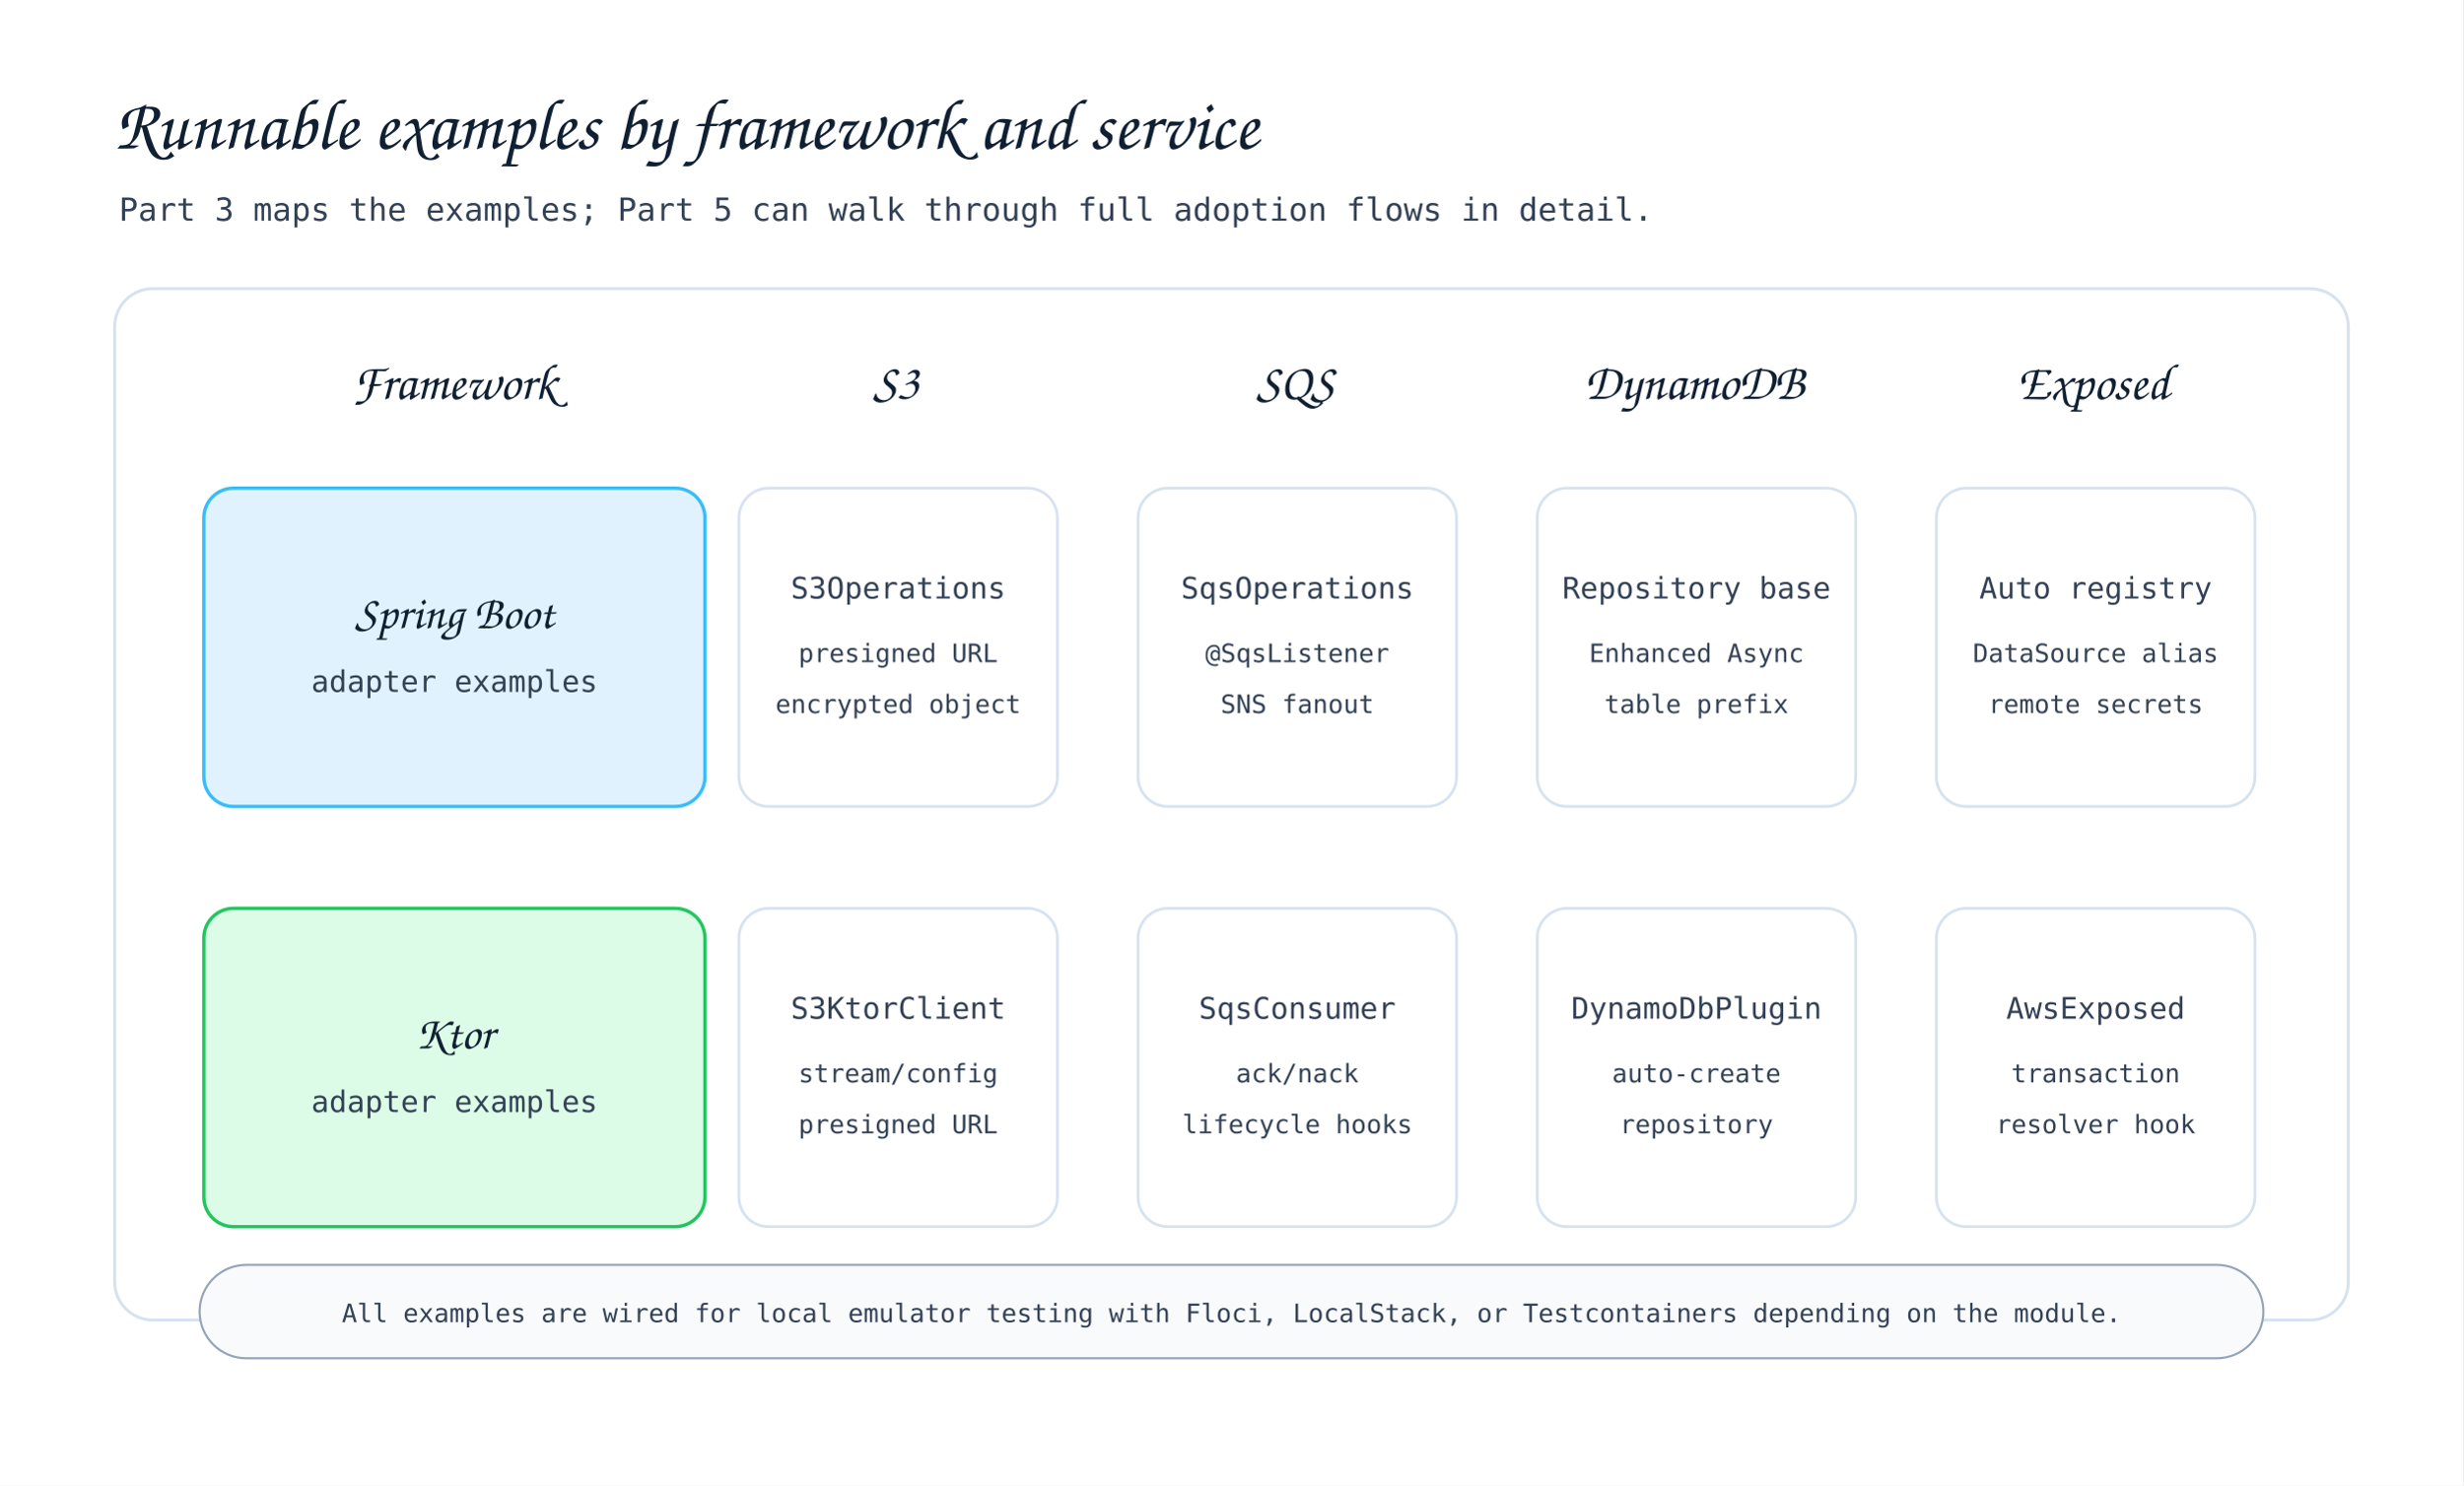
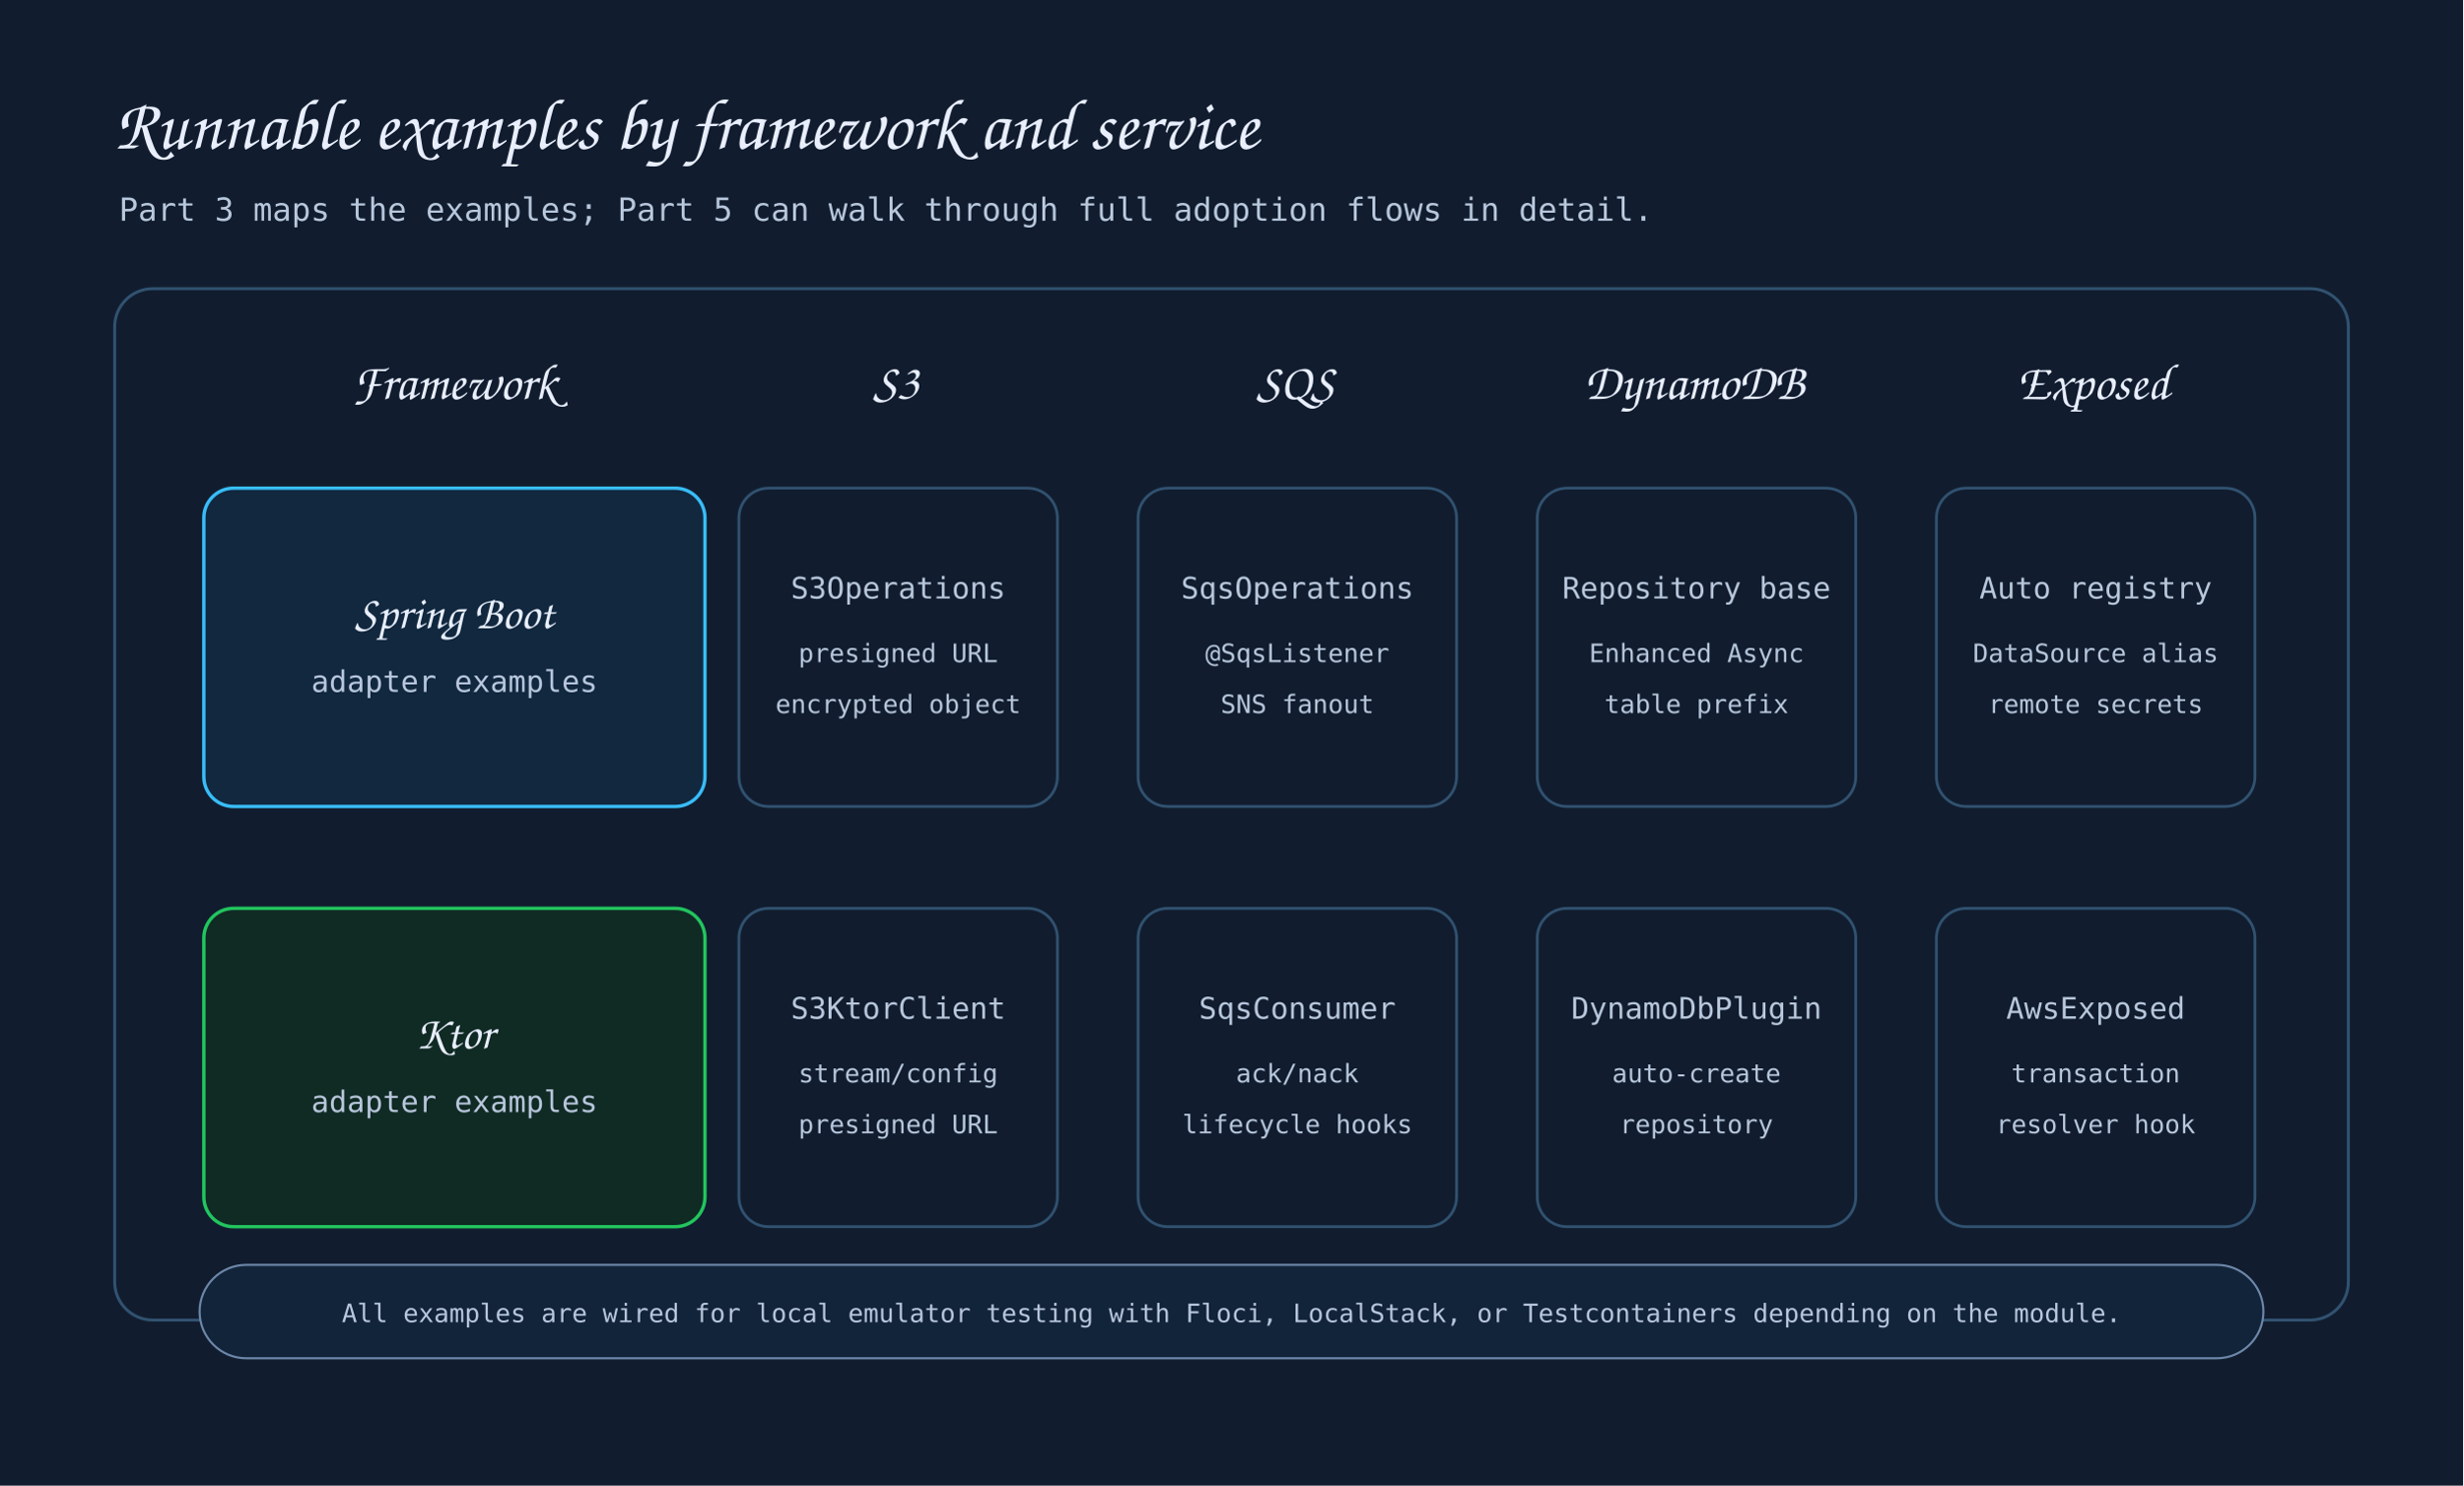
<svg xmlns="http://www.w3.org/2000/svg" width="1160" height="700" viewBox="0 0 1160 700" role="img" aria-label="bluetape4k AWS Part 3 runnable example matrix">
  <defs>
    <style>
-       .title{font-family:'Architects Daughter',cursive;font-size:34px;fill:#102033}
-       .subtitle,.body{font-family:'Comic Mono',monospace;fill:#334155}
-       .subtitle{font-size:15px}.label{font-family:'Architects Daughter',cursive;font-size:22px;fill:#102033}.head{font-family:'Architects Daughter',cursive;font-size:24px;fill:#102033}
-       .body{font-size:14px}.small{font-family:'Comic Mono',monospace;font-size:12px;fill:#334155}.panel{fill:#fff;stroke:#d7e2ef;stroke-width:1.4;rx:18}
+       .title{font-family:'Architects Daughter',cursive;font-size:34px;fill:#e8eefc}
+       .subtitle,.body{font-family:'Comic Mono',monospace;fill:#b8c7dc}
+       .subtitle{font-size:15px}.label{font-family:'Architects Daughter',cursive;font-size:22px;fill:#e8eefc}.head{font-family:'Architects Daughter',cursive;font-size:24px;fill:#e8eefc}
+       .body{font-size:14px}.small{font-family:'Comic Mono',monospace;font-size:12px;fill:#b8c7dc}.panel{fill:#111d2f;stroke:#315270;stroke-width:1.4;rx:18}
    </style>
  </defs>
-   <rect width="1160" height="700" fill="#ffffff" />
+   <rect width="1160" height="700" fill="#111d2f" />
  <text class="title" x="54" y="70">Runnable examples by framework and service</text>
  <text class="subtitle" x="56" y="104">Part 3 maps the examples; Part 5 can walk through full adoption flows in detail.</text>
  <rect class="panel" x="54" y="136" width="1052" height="486" />
  <text class="head" x="214" y="188" text-anchor="middle">Framework</text>
  <text class="head" x="422" y="188" text-anchor="middle">S3</text>
  <text class="head" x="610" y="188" text-anchor="middle">SQS</text>
  <text class="head" x="798" y="188" text-anchor="middle">DynamoDB</text>
  <text class="head" x="986" y="188" text-anchor="middle">Exposed</text>
-   <rect x="96" y="230" width="236" height="150" rx="14" fill="#e0f2fe" stroke="#38bdf8" stroke-width="1.6" />
+   <rect x="96" y="230" width="236" height="150" rx="14" fill="#11283f" stroke="#38bdf8" stroke-width="1.6" />
  <text class="label" x="214" y="296" text-anchor="middle">Spring Boot</text>
  <text class="body" x="214" y="326" text-anchor="middle">adapter examples</text>
-   <rect x="348" y="230" width="150" height="150" rx="14" fill="#ffffff" stroke="#d7e2ef" stroke-width="1.3" />
+   <rect x="348" y="230" width="150" height="150" rx="14" fill="#111d2f" stroke="#315270" stroke-width="1.3" />
  <text class="body" x="423" y="282" text-anchor="middle">S3Operations</text>
  <text class="small" x="423" y="312" text-anchor="middle">presigned URL</text>
  <text class="small" x="423" y="336" text-anchor="middle">encrypted object</text>
-   <rect x="536" y="230" width="150" height="150" rx="14" fill="#ffffff" stroke="#d7e2ef" stroke-width="1.3" />
+   <rect x="536" y="230" width="150" height="150" rx="14" fill="#111d2f" stroke="#315270" stroke-width="1.3" />
  <text class="body" x="611" y="282" text-anchor="middle">SqsOperations</text>
  <text class="small" x="611" y="312" text-anchor="middle">@SqsListener</text>
  <text class="small" x="611" y="336" text-anchor="middle">SNS fanout</text>
-   <rect x="724" y="230" width="150" height="150" rx="14" fill="#ffffff" stroke="#d7e2ef" stroke-width="1.3" />
+   <rect x="724" y="230" width="150" height="150" rx="14" fill="#111d2f" stroke="#315270" stroke-width="1.3" />
  <text class="body" x="799" y="282" text-anchor="middle">Repository base</text>
  <text class="small" x="799" y="312" text-anchor="middle">Enhanced Async</text>
  <text class="small" x="799" y="336" text-anchor="middle">table prefix</text>
-   <rect x="912" y="230" width="150" height="150" rx="14" fill="#ffffff" stroke="#d7e2ef" stroke-width="1.3" />
+   <rect x="912" y="230" width="150" height="150" rx="14" fill="#111d2f" stroke="#315270" stroke-width="1.3" />
  <text class="body" x="987" y="282" text-anchor="middle">Auto registry</text>
  <text class="small" x="987" y="312" text-anchor="middle">DataSource alias</text>
  <text class="small" x="987" y="336" text-anchor="middle">remote secrets</text>
-   <rect x="96" y="428" width="236" height="150" rx="14" fill="#dcfce7" stroke="#22c55e" stroke-width="1.6" />
+   <rect x="96" y="428" width="236" height="150" rx="14" fill="#102a24" stroke="#22c55e" stroke-width="1.6" />
  <text class="label" x="214" y="494" text-anchor="middle">Ktor</text>
  <text class="body" x="214" y="524" text-anchor="middle">adapter examples</text>
-   <rect x="348" y="428" width="150" height="150" rx="14" fill="#ffffff" stroke="#d7e2ef" stroke-width="1.3" />
+   <rect x="348" y="428" width="150" height="150" rx="14" fill="#111d2f" stroke="#315270" stroke-width="1.3" />
  <text class="body" x="423" y="480" text-anchor="middle">S3KtorClient</text>
  <text class="small" x="423" y="510" text-anchor="middle">stream/config</text>
  <text class="small" x="423" y="534" text-anchor="middle">presigned URL</text>
-   <rect x="536" y="428" width="150" height="150" rx="14" fill="#ffffff" stroke="#d7e2ef" stroke-width="1.3" />
+   <rect x="536" y="428" width="150" height="150" rx="14" fill="#111d2f" stroke="#315270" stroke-width="1.3" />
  <text class="body" x="611" y="480" text-anchor="middle">SqsConsumer</text>
  <text class="small" x="611" y="510" text-anchor="middle">ack/nack</text>
  <text class="small" x="611" y="534" text-anchor="middle">lifecycle hooks</text>
-   <rect x="724" y="428" width="150" height="150" rx="14" fill="#ffffff" stroke="#d7e2ef" stroke-width="1.3" />
+   <rect x="724" y="428" width="150" height="150" rx="14" fill="#111d2f" stroke="#315270" stroke-width="1.3" />
  <text class="body" x="799" y="480" text-anchor="middle">DynamoDbPlugin</text>
  <text class="small" x="799" y="510" text-anchor="middle">auto-create</text>
  <text class="small" x="799" y="534" text-anchor="middle">repository</text>
-   <rect x="912" y="428" width="150" height="150" rx="14" fill="#ffffff" stroke="#d7e2ef" stroke-width="1.3" />
+   <rect x="912" y="428" width="150" height="150" rx="14" fill="#111d2f" stroke="#315270" stroke-width="1.3" />
  <text class="body" x="987" y="480" text-anchor="middle">AwsExposed</text>
  <text class="small" x="987" y="510" text-anchor="middle">transaction</text>
  <text class="small" x="987" y="534" text-anchor="middle">resolver hook</text>
-   <rect x="94" y="596" width="972" height="44" rx="22" fill="#f8fafc" stroke="#94a3b8" />
+   <rect x="94" y="596" width="972" height="44" rx="22" fill="#12243a" stroke="#6d87a8" />
  <text class="small" x="580" y="623" text-anchor="middle">All examples are wired for local emulator testing with Floci, LocalStack, or Testcontainers depending on the module.</text>
</svg>
